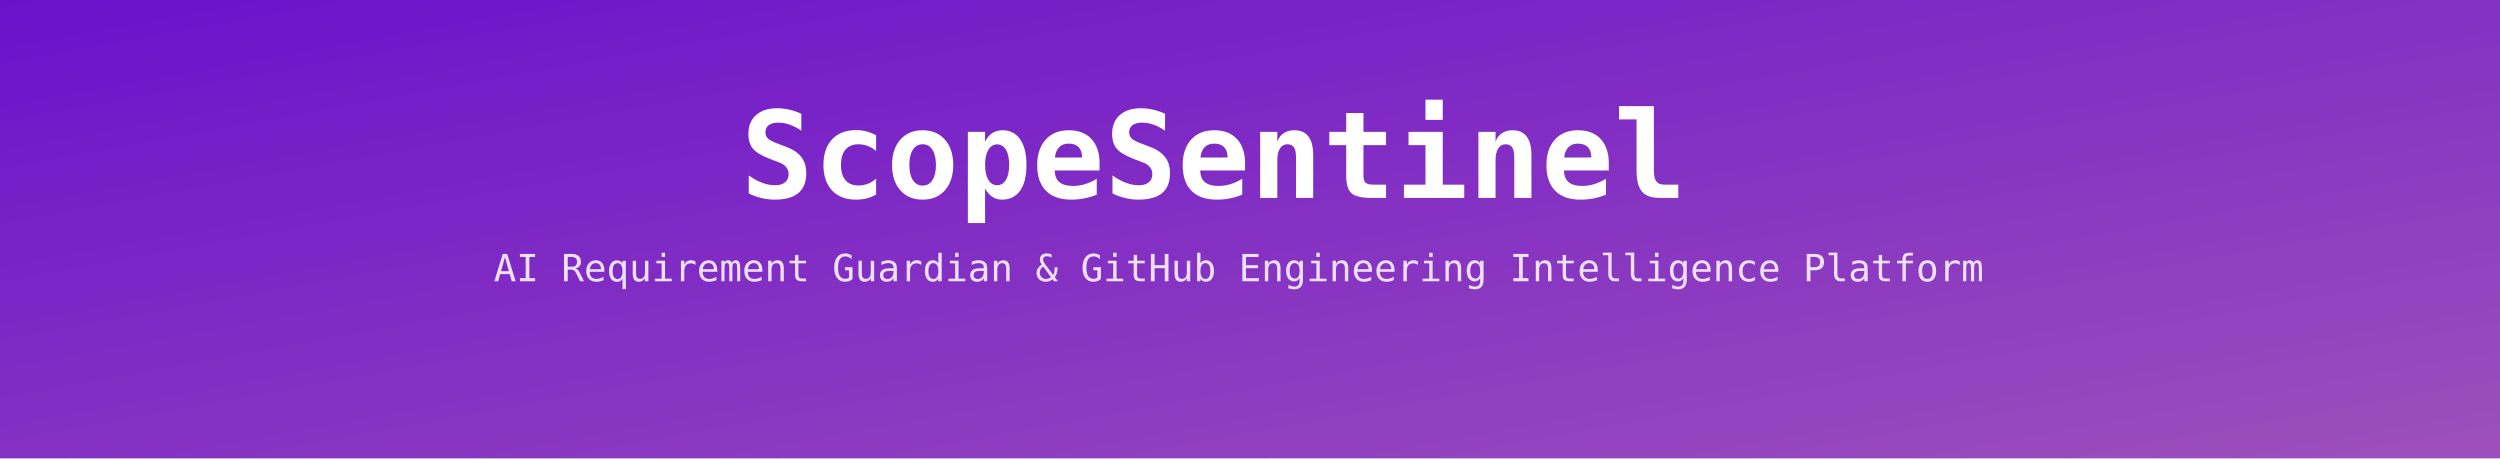
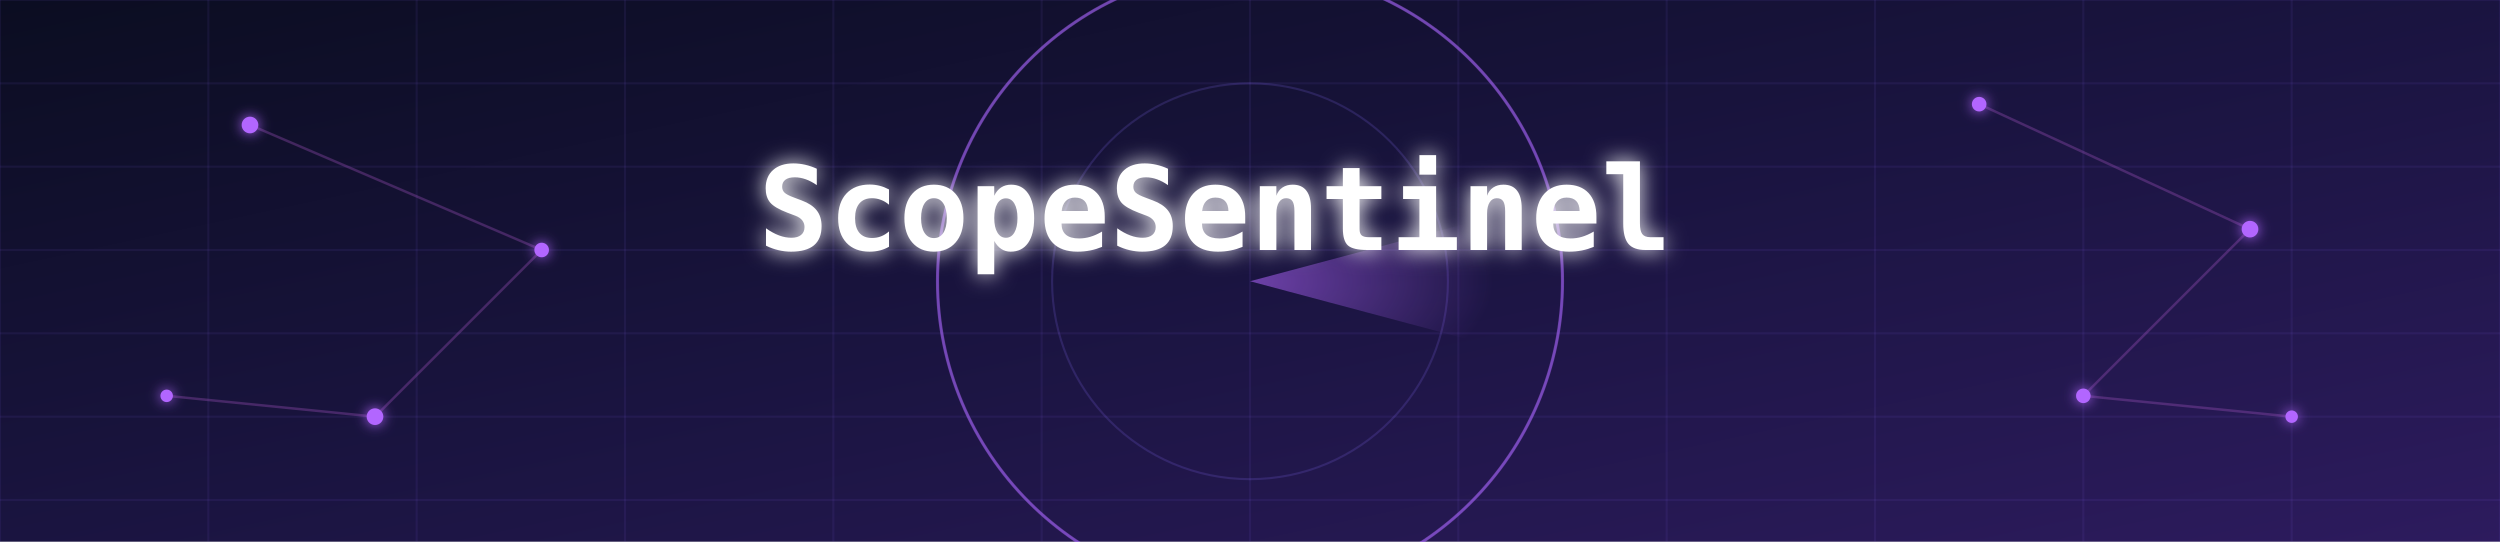
- <svg xmlns="http://www.w3.org/2000/svg" width="100%" height="220" viewBox="0 0 1200 220">
+ <svg xmlns="http://www.w3.org/2000/svg" width="100%" height="260" viewBox="0 0 1200 260">
  <defs>
-     <linearGradient id="bgGrad" x1="0%" y1="0%" x2="100%" y2="100%">
-       <stop offset="0%" stop-color="#6A11CB">
-         <animate attributeName="stop-color" values="#6A11CB;#9D50BB;#B266FF;#6A11CB" dur="6s" repeatCount="indefinite" />
-       </stop>
-       <stop offset="100%" stop-color="#9D50BB">
-         <animate attributeName="stop-color" values="#9D50BB;#6A11CB;#9D50BB;#B266FF" dur="6s" repeatCount="indefinite" />
-       </stop>
+     <linearGradient id="spaceBg" x1="0%" y1="0%" x2="100%" y2="100%">
+       <stop offset="0%" stop-color="#0b0d21" />
+       <stop offset="50%" stop-color="#1a1440" />
+       <stop offset="100%" stop-color="#2d1b5e" />
    </linearGradient>
+     <radialGradient id="scanBeam" cx="0%" cy="50%" r="75%">
+       <stop offset="0%" stop-color="#B266FF" stop-opacity="0.55" />
+       <stop offset="100%" stop-color="#B266FF" stop-opacity="0" />
+     </radialGradient>
+     <filter id="nodeGlow" x="-100%" y="-100%" width="300%" height="300%">
+       <feGaussianBlur stdDeviation="3" result="blur" />
+       <feMerge>
+         <feMergeNode in="blur" />
+         <feMergeNode in="SourceGraphic" />
+       </feMerge>
+     </filter>
+     <filter id="textGlow" x="-50%" y="-50%" width="200%" height="200%">
+       <feGaussianBlur stdDeviation="5" result="blur" />
+       <feMerge>
+         <feMergeNode in="blur" />
+         <feMergeNode in="SourceGraphic" />
+       </feMerge>
+     </filter>
  </defs>
-   <rect width="1200" height="220" fill="url(#bgGrad)" />
-   <path fill="#ffffff" opacity="0.08">
-     <animate attributeName="d" dur="5s" repeatCount="indefinite" values="         M0,160 C300,190 900,130 1200,170 L1200,220 L0,220 Z;         M0,175 C300,140 900,190 1200,150 L1200,220 L0,220 Z;         M0,160 C300,190 900,130 1200,170 L1200,220 L0,220 Z" />
-   </path>
-   <path fill="#ffffff" opacity="0.12">
-     <animate attributeName="d" dur="7s" repeatCount="indefinite" values="         M0,190 C400,210 800,160 1200,195 L1200,220 L0,220 Z;         M0,200 C400,170 800,210 1200,180 L1200,220 L0,220 Z;         M0,190 C400,210 800,160 1200,195 L1200,220 L0,220 Z" />
-   </path>
-   <text x="600" y="95" font-family="Fira Code, monospace" font-size="58" font-weight="700" fill="#ffffff" text-anchor="middle">
+   <rect width="1200" height="260" fill="url(#spaceBg)" />
+   <g stroke="#8f6fff" stroke-opacity="0.08">
+     <path d="M0,0 L1200,0 M0,40 L1200,40 M0,80 L1200,80 M0,120 L1200,120 M0,160 L1200,160 M0,200 L1200,200 M0,240 L1200,240" />
+     <path d="M0,0 L0,260 M100,0 L100,260 M200,0 L200,260 M300,0 L300,260 M400,0 L400,260 M500,0 L500,260 M600,0 L600,260 M700,0 L700,260 M800,0 L800,260 M900,0 L900,260 M1000,0 L1000,260 M1100,0 L1100,260 M1200,0 L1200,260" />
+   </g>
+   <g stroke="#9D50BB" stroke-opacity="0.35" stroke-width="1.2" fill="none">
+     <line x1="120" y1="60" x2="260" y2="120" />
+     <line x1="260" y1="120" x2="180" y2="200" />
+     <line x1="950" y1="50" x2="1080" y2="110" />
+     <line x1="1080" y1="110" x2="1000" y2="190" />
+     <line x1="80" y1="190" x2="180" y2="200" />
+     <line x1="1100" y1="200" x2="1000" y2="190" />
+   </g>
+   <g fill="#B266FF" filter="url(#nodeGlow)">
+     <circle cx="120" cy="60" r="4">
+       <animate attributeName="opacity" values="0.3;1;0.3" dur="2.4s" repeatCount="indefinite" />
+     </circle>
+     <circle cx="260" cy="120" r="3.5">
+       <animate attributeName="opacity" values="1;0.3;1" dur="3.1s" repeatCount="indefinite" />
+     </circle>
+     <circle cx="180" cy="200" r="4">
+       <animate attributeName="opacity" values="0.4;1;0.4" dur="2.7s" repeatCount="indefinite" />
+     </circle>
+     <circle cx="80" cy="190" r="3">
+       <animate attributeName="opacity" values="0.6;1;0.6" dur="3.6s" repeatCount="indefinite" />
+     </circle>
+     <circle cx="950" cy="50" r="3.5">
+       <animate attributeName="opacity" values="1;0.4;1" dur="2.9s" repeatCount="indefinite" />
+     </circle>
+     <circle cx="1080" cy="110" r="4">
+       <animate attributeName="opacity" values="0.3;1;0.3" dur="2.2s" repeatCount="indefinite" />
+     </circle>
+     <circle cx="1000" cy="190" r="3.5">
+       <animate attributeName="opacity" values="0.5;1;0.5" dur="3.3s" repeatCount="indefinite" />
+     </circle>
+     <circle cx="1100" cy="200" r="3">
+       <animate attributeName="opacity" values="1;0.5;1" dur="2.6s" repeatCount="indefinite" />
+     </circle>
+   </g>
+   <g>
+     <circle cx="600" cy="135" r="150" fill="none" stroke="#8f6fff" stroke-opacity="0.25" stroke-width="1" />
+     <circle cx="600" cy="135" r="95" fill="none" stroke="#8f6fff" stroke-opacity="0.18" stroke-width="1" />
+     <g transform="translate(600,135)">
+       <path d="M0,0 L150,-40 A150,150 0 0,1 150,40 Z" fill="url(#scanBeam)">
+         <animateTransform attributeName="transform" type="rotate" from="0" to="360" dur="4s" repeatCount="indefinite" />
+       </path>
+     </g>
+     <circle cx="600" cy="135" r="150" fill="none" stroke="#B266FF" stroke-opacity="0.5" stroke-width="1.5">
+       <animate attributeName="r" values="20;150" dur="2.5s" repeatCount="indefinite" />
+       <animate attributeName="opacity" values="0.6;0" dur="2.5s" repeatCount="indefinite" />
+     </circle>
+   </g>
+   <text x="600" y="120" font-family="Fira Code, monospace" font-size="56" font-weight="700" fill="#ffffff" text-anchor="middle" filter="url(#textGlow)">
    ScopeSentinel
-     <animate attributeName="opacity" values="0;1" dur="1.2s" fill="freeze" />
+     <animate attributeName="opacity" values="0;1" dur="1.4s" fill="freeze" />
  </text>
-   <text x="600" y="135" font-family="Fira Code, monospace" font-size="18" fill="#f2e9ff" text-anchor="middle" opacity="0.95">
+   <text x="600" y="160" font-family="Fira Code, monospace" font-size="16" letter-spacing="0.5" fill="#c9b8ff" text-anchor="middle" opacity="0">
    AI Requirement Guardian &amp; GitHub Engineering Intelligence Platform
-     <animate attributeName="opacity" values="0;0.95" dur="1.8s" fill="freeze" />
+     <animate attributeName="opacity" values="0;0;0.9" dur="2.2s" fill="freeze" />
+   </text>
+   <text x="600" y="200" font-family="Fira Code, monospace" font-size="13" fill="#8f6fff" text-anchor="middle" opacity="0">
+     &gt; watching 8 agents · monitoring drift · status: online
+     <animate attributeName="opacity" values="0;0;0.85" dur="3s" fill="freeze" />
  </text>
</svg>
